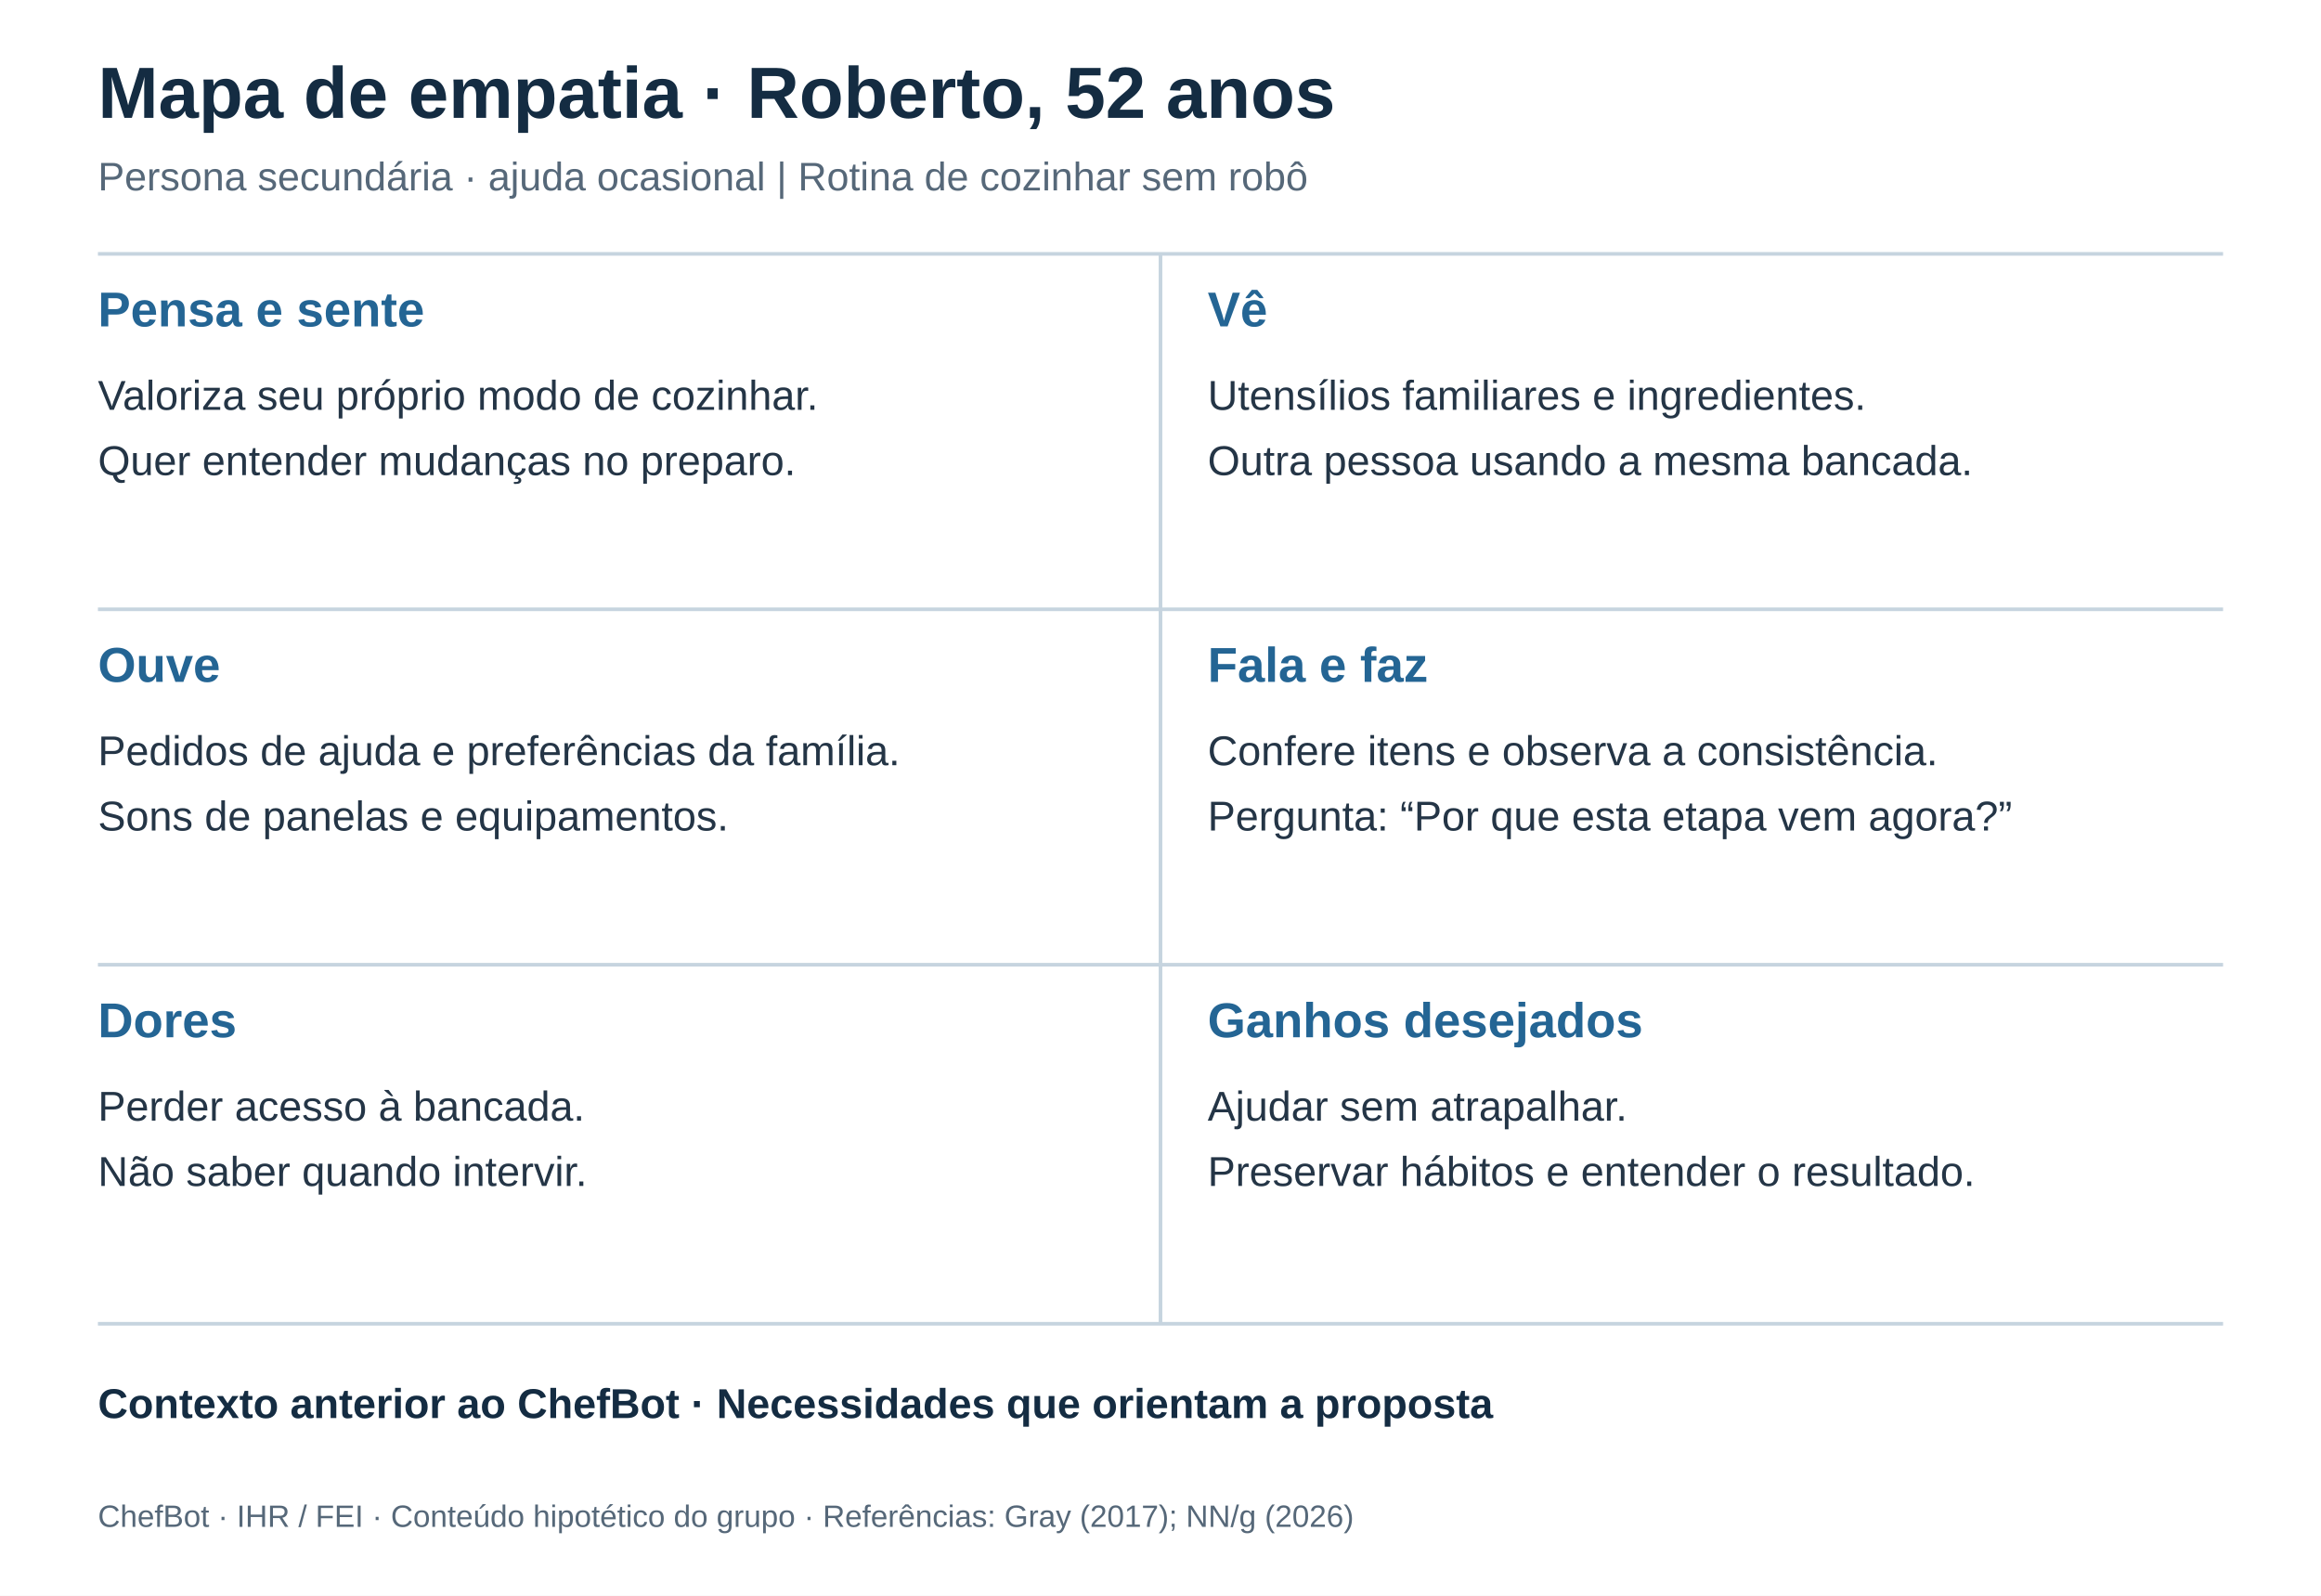
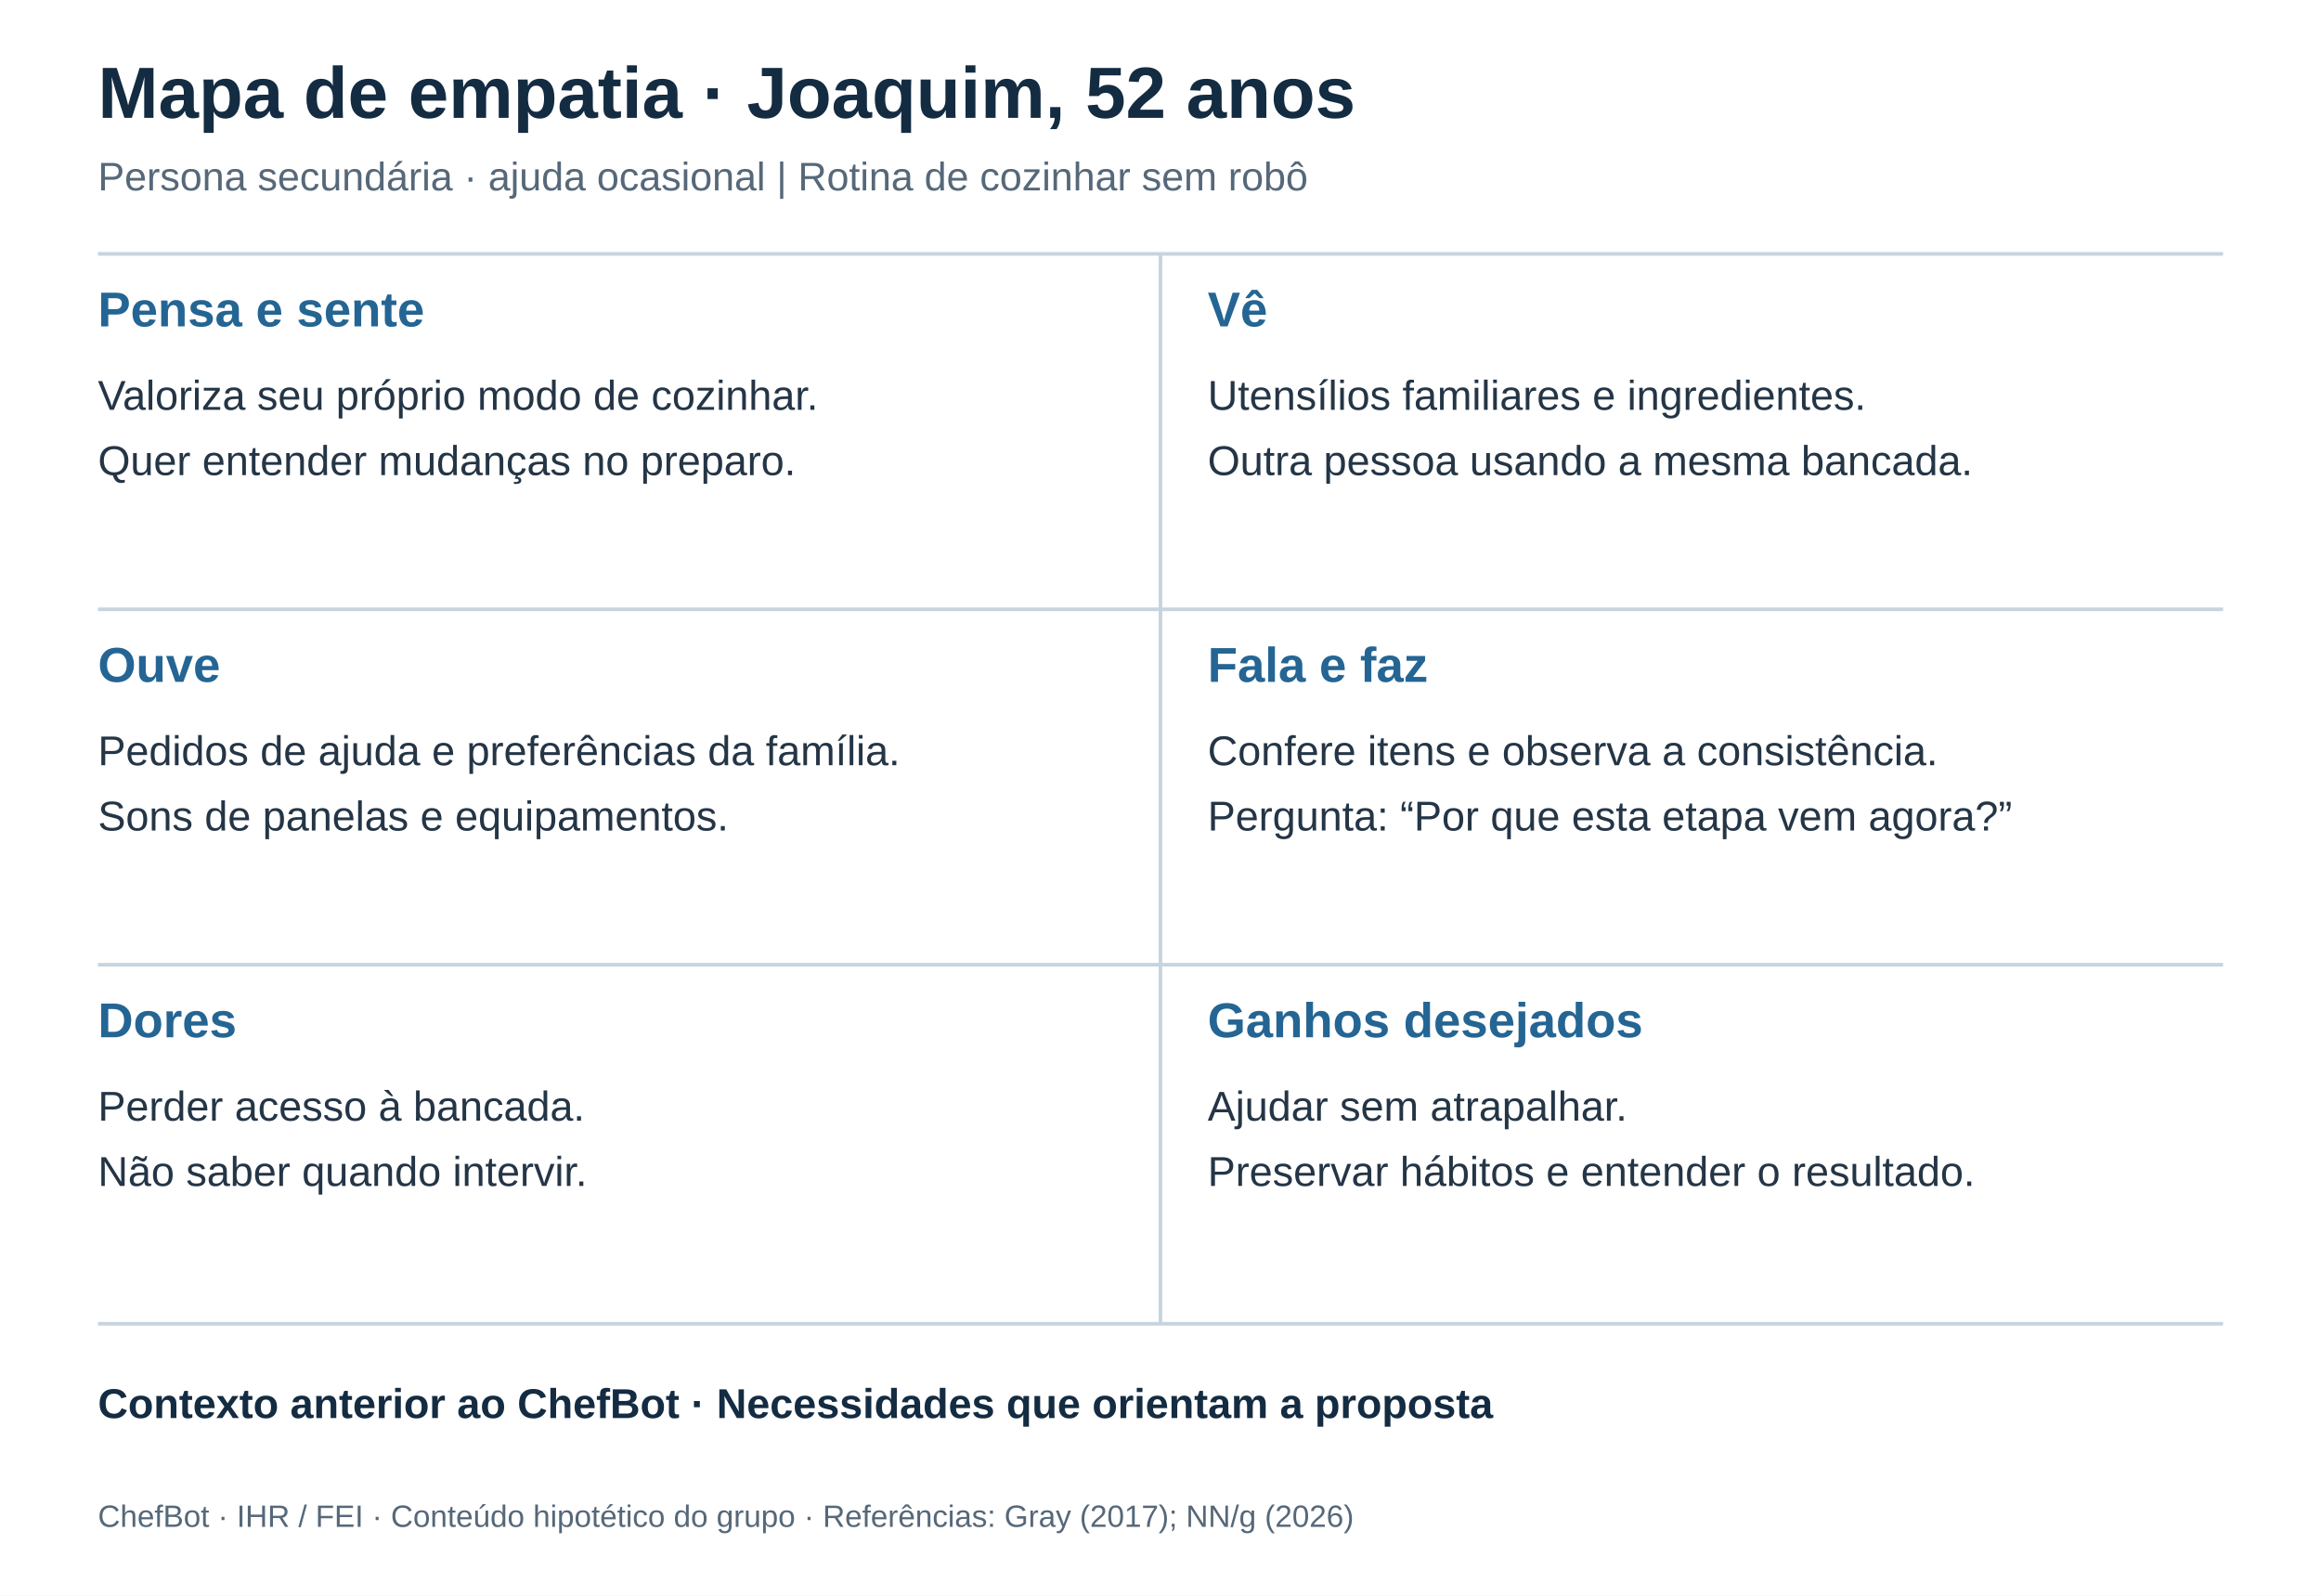
- <svg xmlns="http://www.w3.org/2000/svg" viewBox="0 0 1280 880" role="img" aria-label="Mapa de empatia de Roberto, 52 anos">
+ <svg xmlns="http://www.w3.org/2000/svg" viewBox="0 0 1280 880" role="img" aria-label="Mapa de empatia de Joaquim, 52 anos">
  <rect width="1280" height="880" fill="#ffffff" />
-   <text x="54" y="65" font-family="Arial, sans-serif" font-size="40" font-weight="700" fill="#142C42">Mapa de empatia · Roberto, 52 anos</text>
+   <text x="54" y="65" font-family="Arial, sans-serif" font-size="40" font-weight="700" fill="#142C42">Mapa de empatia · Joaquim, 52 anos</text>
  <text x="54" y="105" font-family="Arial, sans-serif" font-size="22" font-weight="400" fill="#566879">Persona secundária · ajuda ocasional | Rotina de cozinhar sem robô</text>
  <path d="M54 140H1226 M640 140V730 M54 336H1226 M54 532H1226 M54 730H1226" stroke="#C6D4DF" stroke-width="2" />
  <text x="54" y="180" font-family="Arial, sans-serif" font-size="27" font-weight="700" fill="#246594">Pensa e sente</text>
  <text x="54" y="226" font-family="Arial, sans-serif" font-size="23" font-weight="400" fill="#243546">Valoriza seu próprio modo de cozinhar.</text>
  <text x="54" y="262" font-family="Arial, sans-serif" font-size="23" font-weight="400" fill="#243546">Quer entender mudanças no preparo.</text>
  <text x="666" y="180" font-family="Arial, sans-serif" font-size="27" font-weight="700" fill="#246594">Vê</text>
  <text x="666" y="226" font-family="Arial, sans-serif" font-size="23" font-weight="400" fill="#243546">Utensílios familiares e ingredientes.</text>
  <text x="666" y="262" font-family="Arial, sans-serif" font-size="23" font-weight="400" fill="#243546">Outra pessoa usando a mesma bancada.</text>
  <text x="54" y="376" font-family="Arial, sans-serif" font-size="27" font-weight="700" fill="#246594">Ouve</text>
  <text x="54" y="422" font-family="Arial, sans-serif" font-size="23" font-weight="400" fill="#243546">Pedidos de ajuda e preferências da família.</text>
  <text x="54" y="458" font-family="Arial, sans-serif" font-size="23" font-weight="400" fill="#243546">Sons de panelas e equipamentos.</text>
  <text x="666" y="376" font-family="Arial, sans-serif" font-size="27" font-weight="700" fill="#246594">Fala e faz</text>
  <text x="666" y="422" font-family="Arial, sans-serif" font-size="23" font-weight="400" fill="#243546">Confere itens e observa a consistência.</text>
  <text x="666" y="458" font-family="Arial, sans-serif" font-size="23" font-weight="400" fill="#243546">Pergunta: “Por que esta etapa vem agora?”</text>
  <text x="54" y="572" font-family="Arial, sans-serif" font-size="27" font-weight="700" fill="#246594">Dores</text>
  <text x="54" y="618" font-family="Arial, sans-serif" font-size="23" font-weight="400" fill="#243546">Perder acesso à bancada.</text>
  <text x="54" y="654" font-family="Arial, sans-serif" font-size="23" font-weight="400" fill="#243546">Não saber quando intervir.</text>
  <text x="666" y="572" font-family="Arial, sans-serif" font-size="27" font-weight="700" fill="#246594">Ganhos desejados</text>
  <text x="666" y="618" font-family="Arial, sans-serif" font-size="23" font-weight="400" fill="#243546">Ajudar sem atrapalhar.</text>
  <text x="666" y="654" font-family="Arial, sans-serif" font-size="23" font-weight="400" fill="#243546">Preservar hábitos e entender o resultado.</text>
  <text x="54" y="782" font-family="Arial, sans-serif" font-size="23" font-weight="700" fill="#142C42">Contexto anterior ao ChefBot · Necessidades que orientam a proposta</text>
  <text x="54" y="842" font-family="Arial, sans-serif" font-size="17" font-weight="400" fill="#566879">ChefBot · IHR / FEI · Conteúdo hipotético do grupo · Referências: Gray (2017); NN/g (2026)</text>
</svg>
